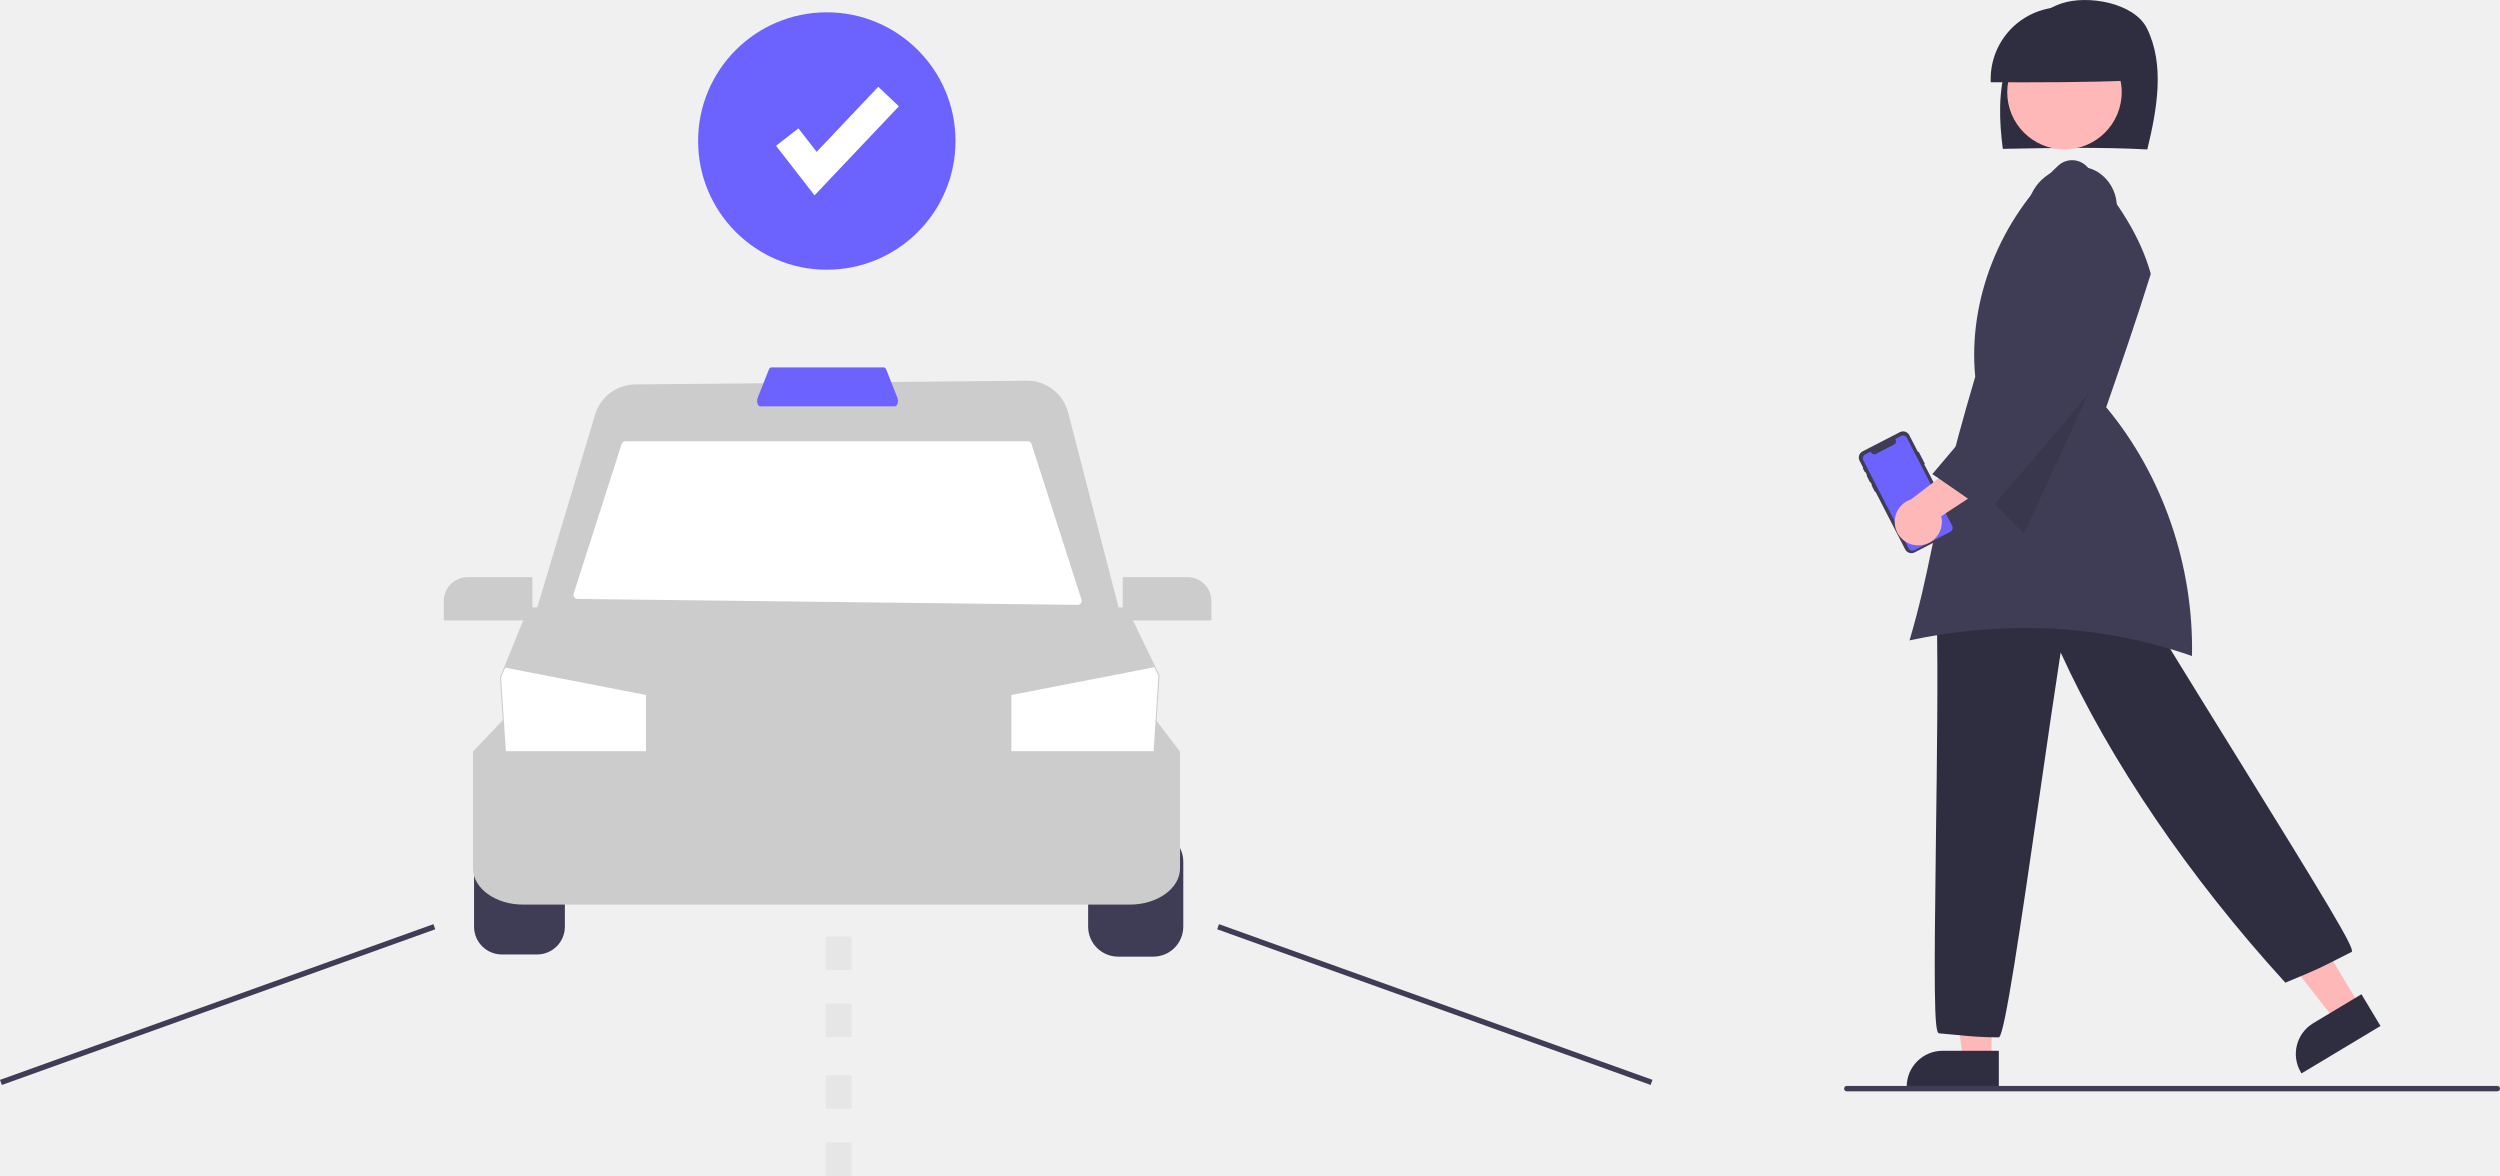
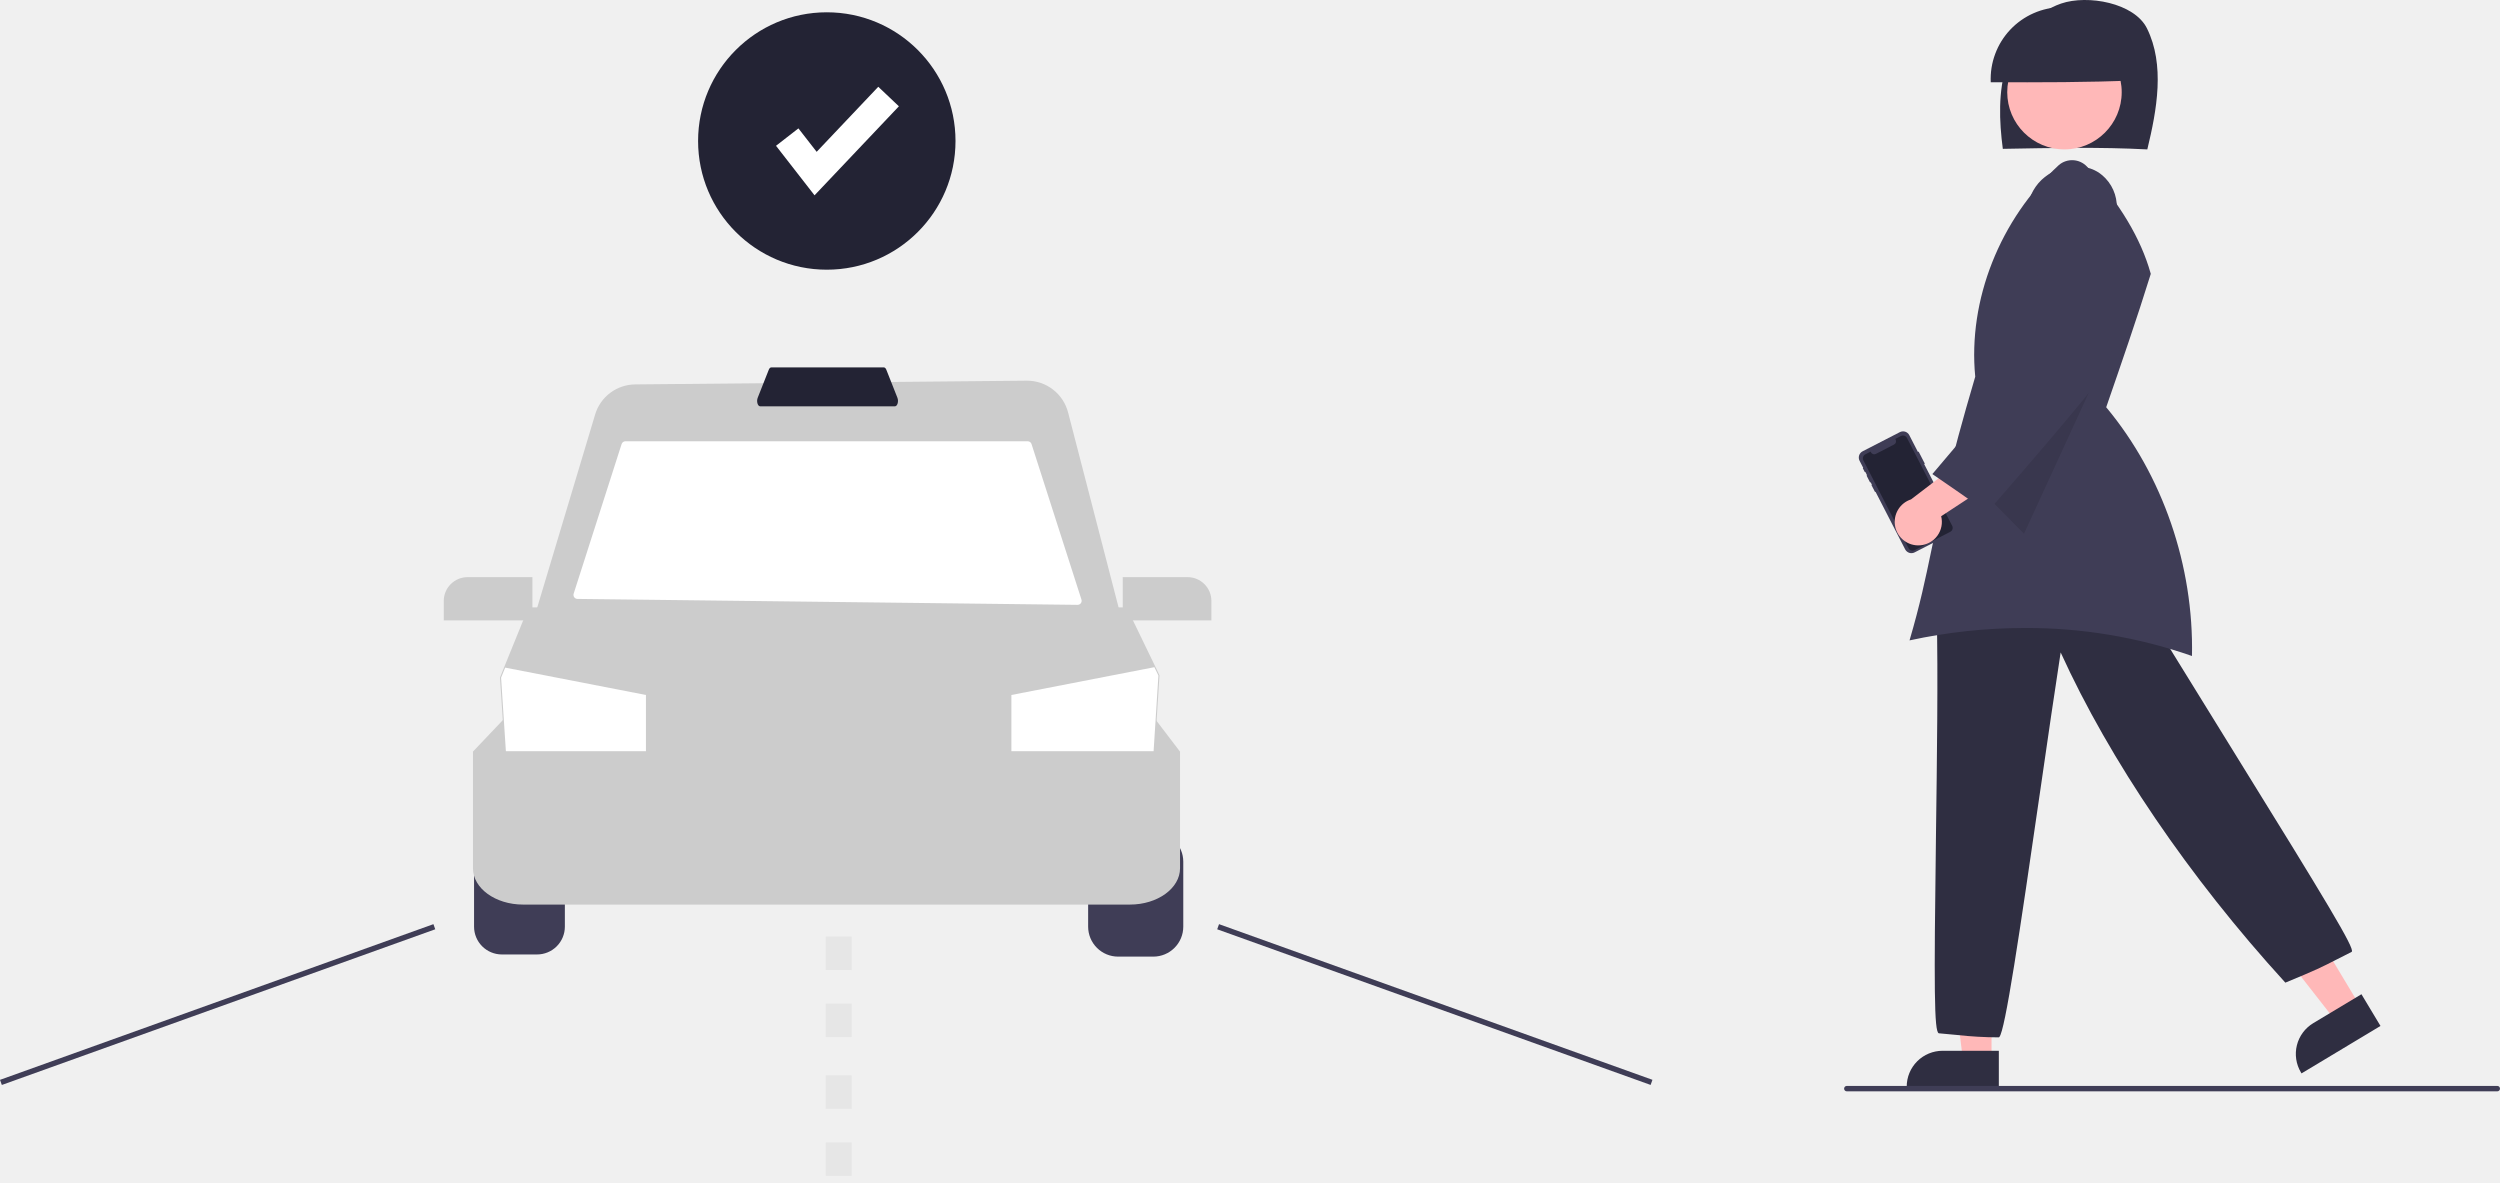
- <svg xmlns="http://www.w3.org/2000/svg" width="918.582" height="432.051" viewBox="0 0 918.582 432.051" role="img" artist="Katerina Limpitsouni" source="https://undraw.co/">
-   <path d="M325.101,540.375a10.221,10.221,0,0,0-10.21,10.21v23.886a10.221,10.221,0,0,0,10.21,10.21h12.95a10.221,10.221,0,0,0,10.21-10.21V550.585a10.221,10.221,0,0,0-10.21-10.21Z" transform="translate(-140.7089 -233.9747)" fill="#3f3d56" />
-   <path d="M564.482,585.475H551.532a11.017,11.017,0,0,1-11.004-11.004V550.585a11.017,11.017,0,0,1,11.004-11.004h12.95a11.017,11.017,0,0,1,11.004,11.004v23.886A11.017,11.017,0,0,1,564.482,585.475Z" transform="translate(-140.7089 -233.9747)" fill="#3f3d56" />
-   <path d="M555.889,566.35H332.899c-10.148,0-18.405-5.983-18.405-13.337V510.134l11.068-11.656H565.379l8.915,11.681v42.855C574.294,560.367,566.038,566.35,555.889,566.35Z" transform="translate(-140.7089 -233.9747)" fill="#ccc" />
-   <path d="M564.338,519.929H326.834L324.42,482.92l1.536-3.787,8.928-21.969H554.681l12.071,24.947Z" transform="translate(-140.7089 -233.9747)" fill="#ccc" />
-   <polygon points="425.64 248.216 423.868 276.023 371.614 276.023 371.614 255.366 424.154 245.149 425.64 248.216" fill="#fff" />
-   <polygon points="237.345 255.366 237.345 276.023 185.877 276.023 184.113 249.01 185.615 245.308 237.345 255.366" fill="#fff" />
-   <path d="M553.356,463.52h-217.15l23.161-77.202a15.495,15.495,0,0,1,14.763-11.093l143.811-1.37a15.564,15.564,0,0,1,15.219,11.665Z" transform="translate(-140.7089 -233.9747)" fill="#ccc" />
-   <path d="M536.639,456.22,352.887,454.041a1.485,1.485,0,0,1-1.396-1.938l17.616-54.96a1.485,1.485,0,0,1,1.414-1.032H518.316a1.485,1.485,0,0,1,1.414,1.031l18.341,57.139A1.485,1.485,0,0,1,536.639,456.22Z" transform="translate(-140.7089 -233.9747)" fill="#fff" />
-   <path d="M469.545,383.276h-49.528c-.417,0-.796-.411-.988-1.073a3.339,3.339,0,0,1,.079-2.059l4.084-10.328c.208-.526.548-.841.909-.841h41.36c.361,0,.701.314.909.841l4.084,10.328a3.339,3.339,0,0,1,.079,2.059C470.341,382.865,469.962,383.276,469.545,383.276Z" transform="translate(-140.7089 -233.9747)" fill="#6c63ff" />
-   <path d="M336.342,461.931H303.768v-7.16a8.74,8.74,0,0,1,8.73-8.73h23.844Z" transform="translate(-140.7089 -233.9747)" fill="#ccc" />
-   <path d="M585.814,461.931H553.24V446.041h23.844a8.74,8.74,0,0,1,8.73,8.73Z" transform="translate(-140.7089 -233.9747)" fill="#ccc" />
-   <rect x="136.068" y="602.083" width="169.21" height="2" transform="matrix(0.94112, -0.33808, 0.33808, 0.94112, -331.6075, -123.8568)" fill="#3f3d56" />
-   <rect x="666.909" y="518.478" width="2" height="169.21" transform="translate(-266.1404 793.8701) rotate(-70.24519)" fill="#3f3d56" />
-   <path d="M453.64,615.025h-9.532V602.714h9.532Zm0-24.624h-9.532V578.089h9.532Z" transform="translate(-140.7089 -233.9747)" fill="#e6e6e6" />
-   <path d="M453.64,666.025h-9.532V653.714h9.532Zm0-24.624h-9.532V629.089h9.532Z" transform="translate(-140.7089 -233.9747)" fill="#e6e6e6" />
-   <polygon points="731.758 389.521 721.26 389.521 716.264 349.028 731.758 349.028 731.758 389.521" fill="#ffb8b8" />
-   <path d="M875.145,633.672H841.294v-.428A13.191,13.191,0,0,1,854.47,620.068h20.675Z" transform="translate(-140.7089 -233.9747)" fill="#2f2e41" />
-   <polygon points="867.137 369.628 858.138 375.035 833.001 342.898 846.282 334.918 867.137 369.628" fill="#ffb8b8" />
-   <path d="M986.366,628.381l-.221-.367a13.191,13.191,0,0,1,4.508-18.08l17.722-10.647,7.006,11.661Z" transform="translate(-140.7089 -233.9747)" fill="#2f2e41" />
-   <path d="M875.197,615.139l-.181-.001a140.974,140.974,0,0,1-15.285-.88c-1.934-.191-4.033-.398-6.561-.606l-.087-.016c-1.725-.513-1.773-16.69-1.042-72.065.375-28.363.799-60.509.294-80.982l-.005-.201.152-.133c18.727-16.288,42.777-22.394,67.72-17.192l.185.038.096.163c10.318,17.458,25.896,42.605,40.962,66.924,34.584,55.826,44.475,72.244,43.391,73.483l-.131.101c-2.362,1.181-4.135,2.09-5.642,2.863-5.048,2.588-7.137,3.659-18.363,8.282l-.277.114-.202-.222c-35.091-38.452-64.293-81.405-82.356-121.113-2.111,13.556-4.673,31.257-7.379,49.96-7.784,53.782-13.045,89.197-15.163,91.353Z" transform="translate(-140.7089 -233.9747)" fill="#2f2e41" />
-   <path d="M929.7,288.878c3.534-14.592,6.528-31.05-.137-44.489-4.624-9.325-21.732-12.465-31.539-9.106s-16.897,12.474-20.016,22.411-2.756,20.646-1.397,30.976C894.648,288.323,912.684,287.977,929.7,288.878Z" transform="translate(-140.7089 -233.9747)" fill="#2f2e41" />
-   <circle cx="758.554" cy="33.867" r="21.032" fill="#ffb8b8" />
-   <path d="M924.975,263.509a26.417,26.417,0,1,0-52.802.696C890.174,264.244,908.176,264.282,924.975,263.509Z" transform="translate(-140.7089 -233.9747)" fill="#2f2e41" />
-   <path d="M884.651,464.726a183.811,183.811,0,0,1,61.464,10.29c.688-33.153-10.726-66.367-31.364-91.215l-.154-.186.079-.228c5.512-15.928,11.21-32.391,16.301-48.772l-.077-.275c-3.571-12.694-11.235-25.521-23.429-39.215a7.505,7.505,0,0,0-10.245-.519c-21.676,19.871-33.462,49.644-30.758,77.7l.008.082-.024.08c-9.549,32.351-13.015,48.967-16.074,63.627-2.231,10.694-4.163,19.954-8.041,33.186A199.253,199.253,0,0,1,884.651,464.726Z" transform="translate(-140.7089 -233.9747)" fill="#3f3d56" />
-   <polygon points="774.749 128.486 743.685 196.115 725.939 178.152 774.749 128.486" opacity="0.1" />
-   <path d="M845.732,400.025l2.166,4.208a.166.166,0,0,1-.071.222l-.104.054L859.005,426.432a2.573,2.573,0,0,1-1.11,3.465l-13.698,7.05a2.572,2.572,0,0,1-3.464-1.11l-0-0-10.887-21.154-.076.039a.117.117,0,0,1-.157-.05L828.38,412.276a.117.117,0,0,1,.05-.157l0,0,.076-.039-.464-.902-.076.039a.122.122,0,0,1-.164-.053l-1.216-2.362a.122.122,0,0,1,.053-.164l.076-.039-.634-1.232-.078.04a.108.108,0,0,1-.145-.046l-0-0-.663-1.289a.109.109,0,0,1,.046-.146l.078-.04-1.343-2.61a2.572,2.572,0,0,1,1.11-3.464l13.698-7.05a2.573,2.573,0,0,1,3.464,1.11l3.158,6.137.104-.054A.165.165,0,0,1,845.732,400.025Z" transform="translate(-140.7089 -233.9747)" fill="#3f3d56" />
-   <path d="M841.384,394.886l16.623,32.299a1.632,1.632,0,0,1-.705,2.198l-13.113,6.749a1.629,1.629,0,0,1-2.196-.699l-.002-.004-16.623-32.299a1.632,1.632,0,0,1,.704-2.198l0-0,1.963-1.01.13.252a1.344,1.344,0,0,0,1.81.58l6.669-3.432a1.344,1.344,0,0,0,.58-1.81l-.13-.252,2.091-1.076a1.632,1.632,0,0,1,2.198.703Z" transform="translate(-140.7089 -233.9747)" fill="#6c63ff" />
-   <path d="M846.202,434.346a8.611,8.611,0,0,0,7.754-10.687l25.596-16.77-14.598-6.306L842.886,417.474a8.658,8.658,0,0,0,3.316,16.872Z" transform="translate(-140.7089 -233.9747)" fill="#ffb8b8" />
-   <path d="M870.831,422.265l-.323-.228c-6.092-4.484-12.854-9.12-19.394-13.604l-.393-.269.309-.362c13.959-16.332,27.933-33.391,41.45-49.893-.01-.026-.019-.046-.026-.059l.127-.065.054-.066.029.024.082-.041-.368.028-4.166-32.67c-3.763-5.133-4.484-15.325.448-22.439,5.108-7.37,15.914-9.836,23.126-5.28a15.175,15.175,0,0,1,6.664,11.332,13.686,13.686,0,0,1-3.628,11.207c1.771,17.29,1.838,32.744,1.904,47.693l.001.149-.092.123C902.224,386.149,886.397,404.358,871.09,421.967Z" transform="translate(-140.7089 -233.9747)" fill="#3f3d56" />
-   <circle cx="303.795" cy="51.811" r="47.29" fill="#6c63ff" />
-   <polygon points="299.288 71.773 285.134 53.574 293.365 47.172 300.067 55.789 322.707 31.889 330.278 39.062 299.288 71.773" fill="#fff" />
-   <path d="M1058.291,634.975h-239a1,1,0,0,1,0-2h239a1,1,0,0,1,0,2Z" transform="translate(-140.7089 -233.9747)" fill="#3f3d56" />
+ <svg xmlns="http://www.w3.org/2000/svg" width="148" height="70" viewBox="0 0 148 70" fill="none">
+   <path d="M29.709 49.366C29.273 49.366 28.855 49.54 28.546 49.848C28.238 50.157 28.064 50.575 28.064 51.011V54.859C28.064 55.295 28.238 55.714 28.546 56.022C28.855 56.33 29.273 56.504 29.709 56.504H31.795C32.231 56.504 32.649 56.33 32.958 56.022C33.266 55.714 33.44 55.295 33.44 54.859V51.011C33.44 50.575 33.266 50.157 32.958 49.848C32.649 49.54 32.231 49.366 31.795 49.366H29.709Z" fill="#3F3D56" />
+   <path d="M68.277 56.632H66.191C65.721 56.632 65.27 56.445 64.938 56.112C64.605 55.78 64.418 55.329 64.418 54.859V51.011C64.418 50.541 64.605 50.09 64.938 49.758C65.27 49.425 65.721 49.238 66.191 49.238H68.277C68.747 49.238 69.198 49.425 69.53 49.758C69.863 50.09 70.05 50.541 70.05 51.011V54.859C70.05 55.329 69.863 55.78 69.53 56.112C69.198 56.445 68.747 56.632 68.277 56.632Z" fill="#3F3D56" />
+   <path d="M66.893 53.551H30.965C29.33 53.551 28 52.587 28 51.402V44.494L29.783 42.615H68.422L69.858 44.498V51.402C69.858 52.587 68.528 53.551 66.893 53.551Z" fill="#CCCCCC" />
+   <path d="M68.254 46.072H29.988L29.599 40.109L29.846 39.499L31.285 35.959H66.698L68.643 39.978L68.254 46.072Z" fill="#CCCCCC" />
+   <path d="M68.578 39.991L68.293 44.472H59.874V41.143L68.339 39.497L68.578 39.991Z" fill="white" />
+   <path d="M38.24 41.143V44.471H29.948L29.664 40.119L29.906 39.523L38.24 41.143Z" fill="white" />
+   <path d="M66.485 36.983H31.498L35.23 24.544C35.382 24.031 35.695 23.58 36.123 23.258C36.552 22.936 37.072 22.76 37.608 22.757L60.779 22.536C61.338 22.531 61.884 22.713 62.328 23.054C62.773 23.394 63.09 23.874 63.231 24.416L66.485 36.983Z" fill="#CCCCCC" />
+   <path d="M63.791 35.807L34.185 35.456C34.148 35.456 34.111 35.446 34.078 35.429C34.045 35.412 34.016 35.387 33.994 35.357C33.972 35.326 33.958 35.291 33.952 35.254C33.946 35.217 33.949 35.179 33.961 35.144L36.799 26.289C36.814 26.24 36.845 26.198 36.886 26.169C36.926 26.139 36.976 26.122 37.027 26.122H60.839C60.89 26.122 60.939 26.139 60.98 26.168C61.021 26.198 61.051 26.24 61.067 26.289L64.022 35.495C64.034 35.531 64.036 35.569 64.03 35.607C64.024 35.644 64.009 35.679 63.987 35.71C63.964 35.74 63.935 35.765 63.901 35.782C63.867 35.799 63.829 35.807 63.791 35.807Z" fill="white" />
+   <path d="M52.981 24.054H45.001C44.934 24.054 44.873 23.988 44.842 23.882C44.811 23.772 44.816 23.656 44.855 23.55L45.513 21.886C45.547 21.801 45.601 21.75 45.66 21.75H52.323C52.381 21.75 52.436 21.801 52.47 21.886L53.128 23.55C53.167 23.656 53.171 23.772 53.14 23.882C53.109 23.988 53.048 24.054 52.981 24.054Z" fill="#232334" />
+   <path d="M31.52 36.727H26.271V35.574C26.272 35.201 26.42 34.843 26.684 34.58C26.948 34.316 27.305 34.167 27.678 34.167H31.52V36.727Z" fill="#CCCCCC" />
+   <path d="M71.714 36.727H66.466V34.167H70.308C70.681 34.167 71.038 34.316 71.302 34.58C71.566 34.843 71.714 35.201 71.714 35.574V36.727Z" fill="#CCCCCC" />
+   <path d="M25.658 54.71L0 63.927L0.109 64.23L25.767 55.013L25.658 54.71Z" fill="#3F3D56" />
+   <path d="M72.167 54.71L72.058 55.014L97.716 64.228L97.825 63.925L72.167 54.71Z" fill="#3F3D56" />
+   <path d="M50.419 61.394H48.883V59.41H50.419V61.394ZM50.419 57.426H48.883V55.442H50.419V57.426Z" fill="#E6E6E6" />
+   <path d="M50.419 69.611H48.883V67.627H50.419V69.611ZM50.419 65.643H48.883V63.66H50.419V65.643Z" fill="#E6E6E6" />
+   <path d="M117.899 62.758H116.208L115.403 56.234H117.899V62.758Z" fill="#FFB8B8" />
+   <path d="M118.331 64.398H112.877V64.329C112.877 63.766 113.101 63.226 113.499 62.828C113.897 62.43 114.437 62.207 115 62.206H118.331L118.331 64.398Z" fill="#2F2E41" />
+   <path d="M139.711 59.553L138.261 60.424L134.211 55.246L136.351 53.961L139.711 59.553Z" fill="#FFB8B8" />
+   <path d="M136.25 63.545L136.215 63.486C135.926 63.003 135.84 62.425 135.976 61.879C136.112 61.333 136.459 60.864 136.941 60.573L139.797 58.858L140.925 60.736L136.25 63.545Z" fill="#2F2E41" />
+   <path d="M118.339 61.412L118.31 61.412C117.487 61.409 116.665 61.362 115.847 61.27C115.536 61.239 115.198 61.206 114.79 61.172L114.776 61.17C114.498 61.087 114.491 58.481 114.608 49.559C114.669 44.989 114.737 39.809 114.656 36.511L114.655 36.479L114.679 36.457C117.697 33.833 121.572 32.849 125.59 33.687L125.62 33.693L125.636 33.72C127.298 36.532 129.808 40.584 132.235 44.502C137.807 53.497 139.401 56.142 139.226 56.342L139.205 56.358C138.825 56.548 138.539 56.695 138.296 56.819C137.483 57.236 137.146 57.409 135.338 58.154L135.293 58.172L135.26 58.136C129.607 51.941 124.902 45.02 121.991 38.623C121.651 40.807 121.239 43.659 120.802 46.672C119.548 55.338 118.701 61.044 118.359 61.391L118.339 61.412Z" fill="#2F2E41" />
+   <path d="M127.121 8.845C127.69 6.494 128.172 3.842 127.099 1.677C126.353 0.175 123.597 -0.331 122.017 0.21C120.437 0.751 119.295 2.22 118.792 3.821C118.29 5.422 118.348 7.147 118.567 8.812C121.473 8.756 124.379 8.7 127.121 8.845Z" fill="#2F2E41" />
+   <path d="M122.217 8.845C124.088 8.845 125.605 7.327 125.605 5.456C125.605 3.584 124.088 2.067 122.217 2.067C120.345 2.067 118.828 3.584 118.828 5.456C118.828 7.327 120.345 8.845 122.217 8.845Z" fill="#FFB8B8" />
+   <path d="M126.359 4.758C126.37 4.187 126.266 3.621 126.053 3.091C125.841 2.562 125.524 2.081 125.122 1.676C124.72 1.272 124.24 0.952 123.712 0.737C123.184 0.521 122.618 0.414 122.048 0.422C121.477 0.429 120.914 0.551 120.392 0.781C119.87 1.01 119.399 1.342 119.007 1.757C118.616 2.172 118.312 2.661 118.114 3.196C117.915 3.731 117.826 4.3 117.852 4.87C120.752 4.876 123.653 4.882 126.359 4.758Z" fill="#2F2E41" />
+   <path d="M119.862 37.177C123.234 37.162 126.583 37.723 129.765 38.835C129.876 33.494 128.037 28.142 124.712 24.139L124.687 24.109L124.7 24.072C125.588 21.506 126.506 18.854 127.326 16.214L127.314 16.17C126.739 14.125 125.504 12.058 123.539 9.852C123.326 9.631 123.037 9.499 122.73 9.484C122.424 9.468 122.123 9.57 121.888 9.768C118.396 12.97 116.497 17.767 116.933 22.287L116.934 22.3L116.93 22.313C115.392 27.525 114.833 30.203 114.34 32.565C113.981 34.288 113.67 35.78 113.045 37.911C115.285 37.424 117.57 37.178 119.862 37.177Z" fill="#3F3D56" />
+   <path opacity="0.1" d="M124.826 20.701L119.821 31.597L116.962 28.703L124.826 20.701Z" fill="black" />
+   <path d="M113.592 26.753L113.941 27.431C113.944 27.437 113.945 27.445 113.942 27.451C113.94 27.458 113.936 27.463 113.929 27.467L113.912 27.475L115.73 31.008C115.781 31.105 115.79 31.219 115.756 31.324C115.723 31.428 115.649 31.515 115.551 31.566L113.344 32.702C113.296 32.727 113.243 32.742 113.189 32.746C113.135 32.751 113.08 32.744 113.028 32.728C112.976 32.711 112.928 32.684 112.887 32.649C112.845 32.614 112.811 32.571 112.786 32.523L111.032 29.114L111.02 29.121C111.016 29.123 111.01 29.123 111.006 29.122C111.001 29.12 110.997 29.117 110.995 29.113L110.796 28.727C110.795 28.725 110.794 28.722 110.794 28.72C110.794 28.717 110.794 28.715 110.795 28.712C110.796 28.71 110.797 28.708 110.798 28.706C110.8 28.704 110.802 28.703 110.804 28.701L110.816 28.695L110.742 28.55L110.729 28.556C110.725 28.559 110.719 28.559 110.714 28.557C110.709 28.556 110.705 28.552 110.703 28.548L110.507 28.167C110.505 28.162 110.504 28.157 110.506 28.152C110.507 28.147 110.511 28.143 110.515 28.141L110.528 28.134L110.426 27.936L110.413 27.942C110.409 27.944 110.404 27.945 110.4 27.943C110.395 27.942 110.392 27.939 110.39 27.935L110.283 27.727C110.281 27.723 110.28 27.718 110.282 27.714C110.283 27.709 110.286 27.706 110.29 27.703L110.303 27.697L110.086 27.276C110.036 27.179 110.027 27.065 110.06 26.96C110.094 26.856 110.167 26.769 110.265 26.718L112.472 25.582C112.57 25.532 112.684 25.523 112.788 25.556C112.893 25.59 112.98 25.664 113.03 25.761L113.539 26.75L113.556 26.741C113.562 26.738 113.57 26.738 113.576 26.74C113.583 26.742 113.589 26.747 113.592 26.753Z" fill="#3F3D56" />
+   <path d="M112.891 25.925L115.57 31.129C115.601 31.191 115.607 31.263 115.586 31.33C115.565 31.396 115.518 31.451 115.456 31.483L113.343 32.571C113.281 32.602 113.209 32.608 113.143 32.587C113.077 32.566 113.021 32.52 112.99 32.458L112.989 32.457L110.311 27.253C110.295 27.222 110.285 27.189 110.283 27.154C110.28 27.12 110.284 27.085 110.294 27.053C110.305 27.02 110.322 26.989 110.344 26.963C110.366 26.936 110.394 26.915 110.424 26.899L110.741 26.736L110.761 26.777C110.774 26.802 110.792 26.825 110.814 26.843C110.836 26.861 110.861 26.875 110.888 26.884C110.915 26.893 110.944 26.896 110.972 26.893C111 26.891 111.028 26.883 111.053 26.87L112.128 26.317C112.179 26.291 112.217 26.245 112.235 26.191C112.252 26.136 112.247 26.077 112.221 26.026L112.2 25.985L112.537 25.812C112.599 25.78 112.671 25.774 112.738 25.795C112.804 25.816 112.859 25.863 112.891 25.925L112.891 25.925Z" fill="#232334" />
+   <path d="M113.668 32.283C113.87 32.269 114.067 32.21 114.244 32.112C114.421 32.014 114.575 31.878 114.694 31.713C114.813 31.549 114.895 31.361 114.933 31.162C114.972 30.963 114.966 30.757 114.917 30.561L119.041 27.859L116.689 26.843L113.133 29.564C112.808 29.669 112.533 29.89 112.36 30.184C112.186 30.478 112.127 30.826 112.193 31.161C112.259 31.496 112.445 31.795 112.717 32.002C112.989 32.209 113.327 32.309 113.668 32.283Z" fill="#FFB8B8" />
+   <path d="M117.636 30.336L117.584 30.299C116.602 29.577 115.513 28.83 114.459 28.108L114.396 28.064L114.446 28.006C116.695 25.375 118.946 22.626 121.124 19.967C121.122 19.963 121.121 19.96 121.12 19.958L121.14 19.947L121.149 19.937L121.153 19.94L121.167 19.934L121.107 19.938L120.436 14.675C119.83 13.848 119.714 12.205 120.508 11.059C121.331 9.872 123.072 9.474 124.234 10.208C124.539 10.413 124.793 10.683 124.979 10.999C125.165 11.315 125.277 11.669 125.308 12.034C125.351 12.36 125.321 12.691 125.22 13.003C125.119 13.316 124.949 13.601 124.723 13.84C125.009 16.626 125.02 19.116 125.03 21.524L125.03 21.548L125.015 21.568C122.694 24.517 120.144 27.451 117.678 30.288L117.636 30.336Z" fill="#3F3D56" />
+   <path d="M48.947 15.966C53.155 15.966 56.566 12.555 56.566 8.347C56.566 4.139 53.155 0.728 48.947 0.728C44.739 0.728 41.327 4.139 41.327 8.347C41.327 12.555 44.739 15.966 48.947 15.966Z" fill="#232334" />
+   <path d="M48.221 11.563L45.94 8.631L47.266 7.6L48.346 8.988L51.994 5.137L53.214 6.293L48.221 11.563Z" fill="white" />
+   <path d="M147.839 64.608H109.332C109.289 64.608 109.248 64.591 109.218 64.561C109.188 64.531 109.171 64.49 109.171 64.447C109.171 64.404 109.188 64.364 109.218 64.333C109.248 64.303 109.289 64.286 109.332 64.286H147.839C147.882 64.286 147.923 64.303 147.953 64.333C147.983 64.364 148 64.404 148 64.447C148 64.49 147.983 64.531 147.953 64.561C147.923 64.591 147.882 64.608 147.839 64.608Z" fill="#3F3D56" />
</svg>
